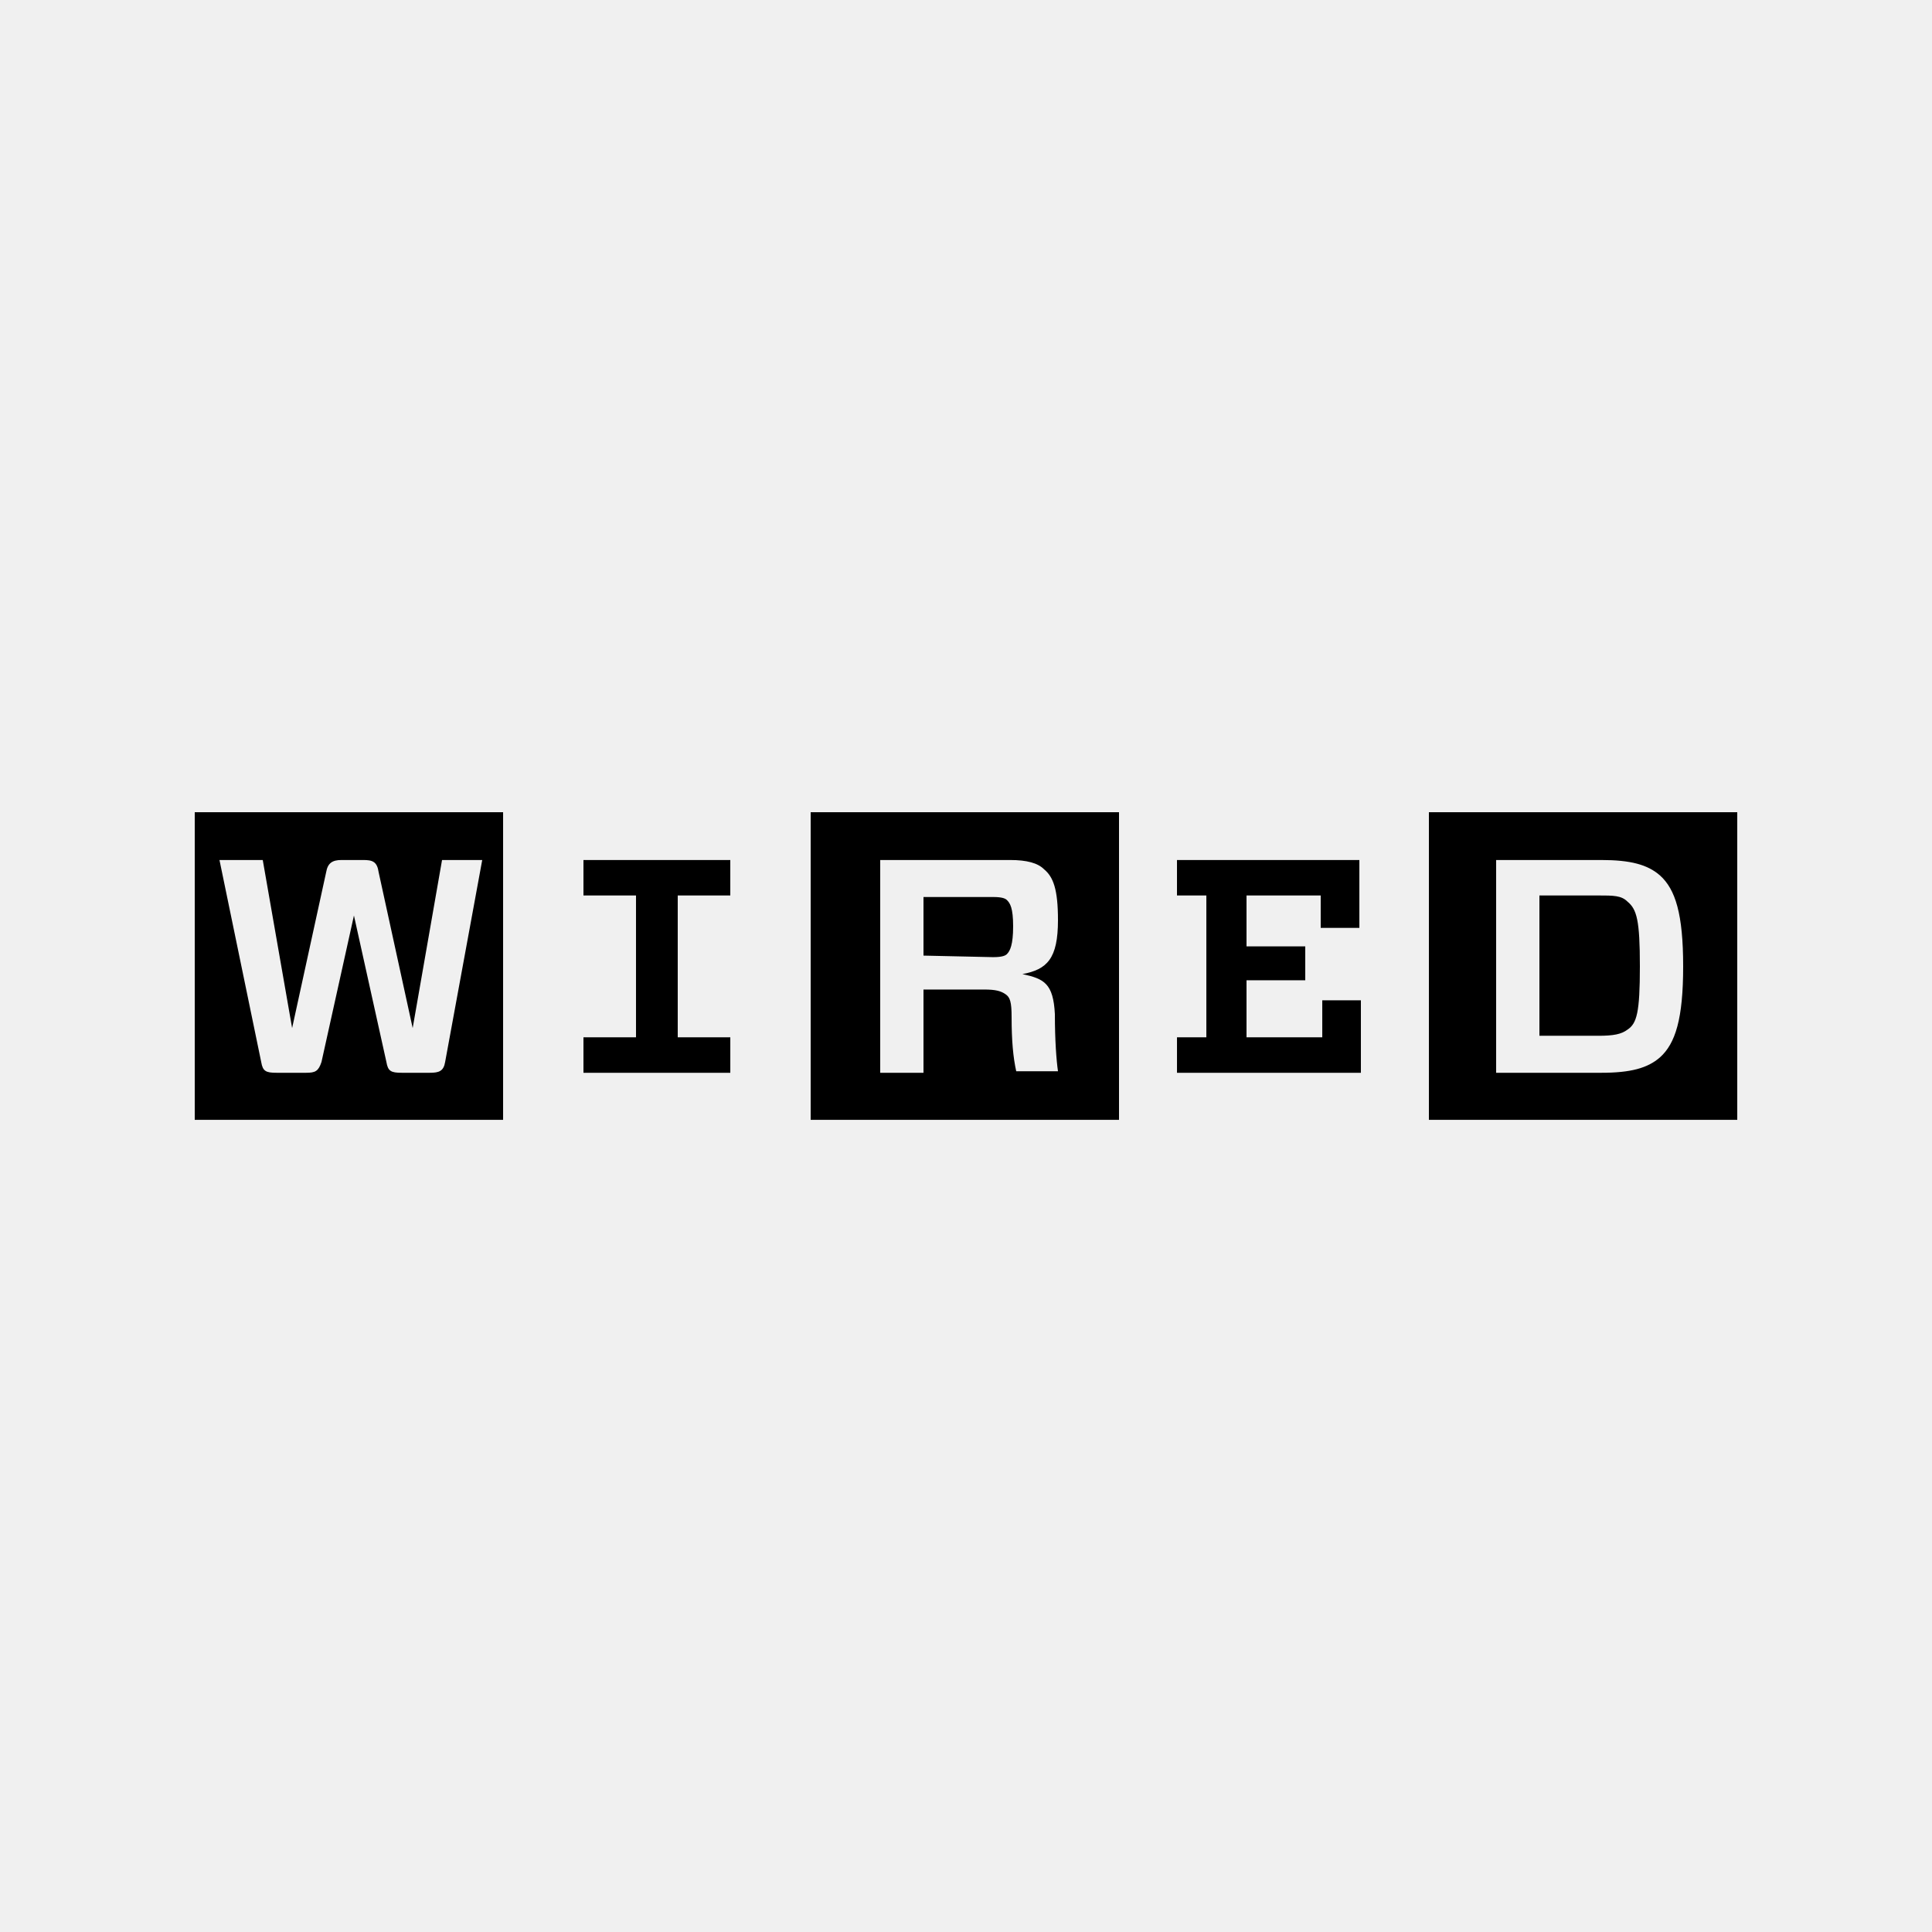
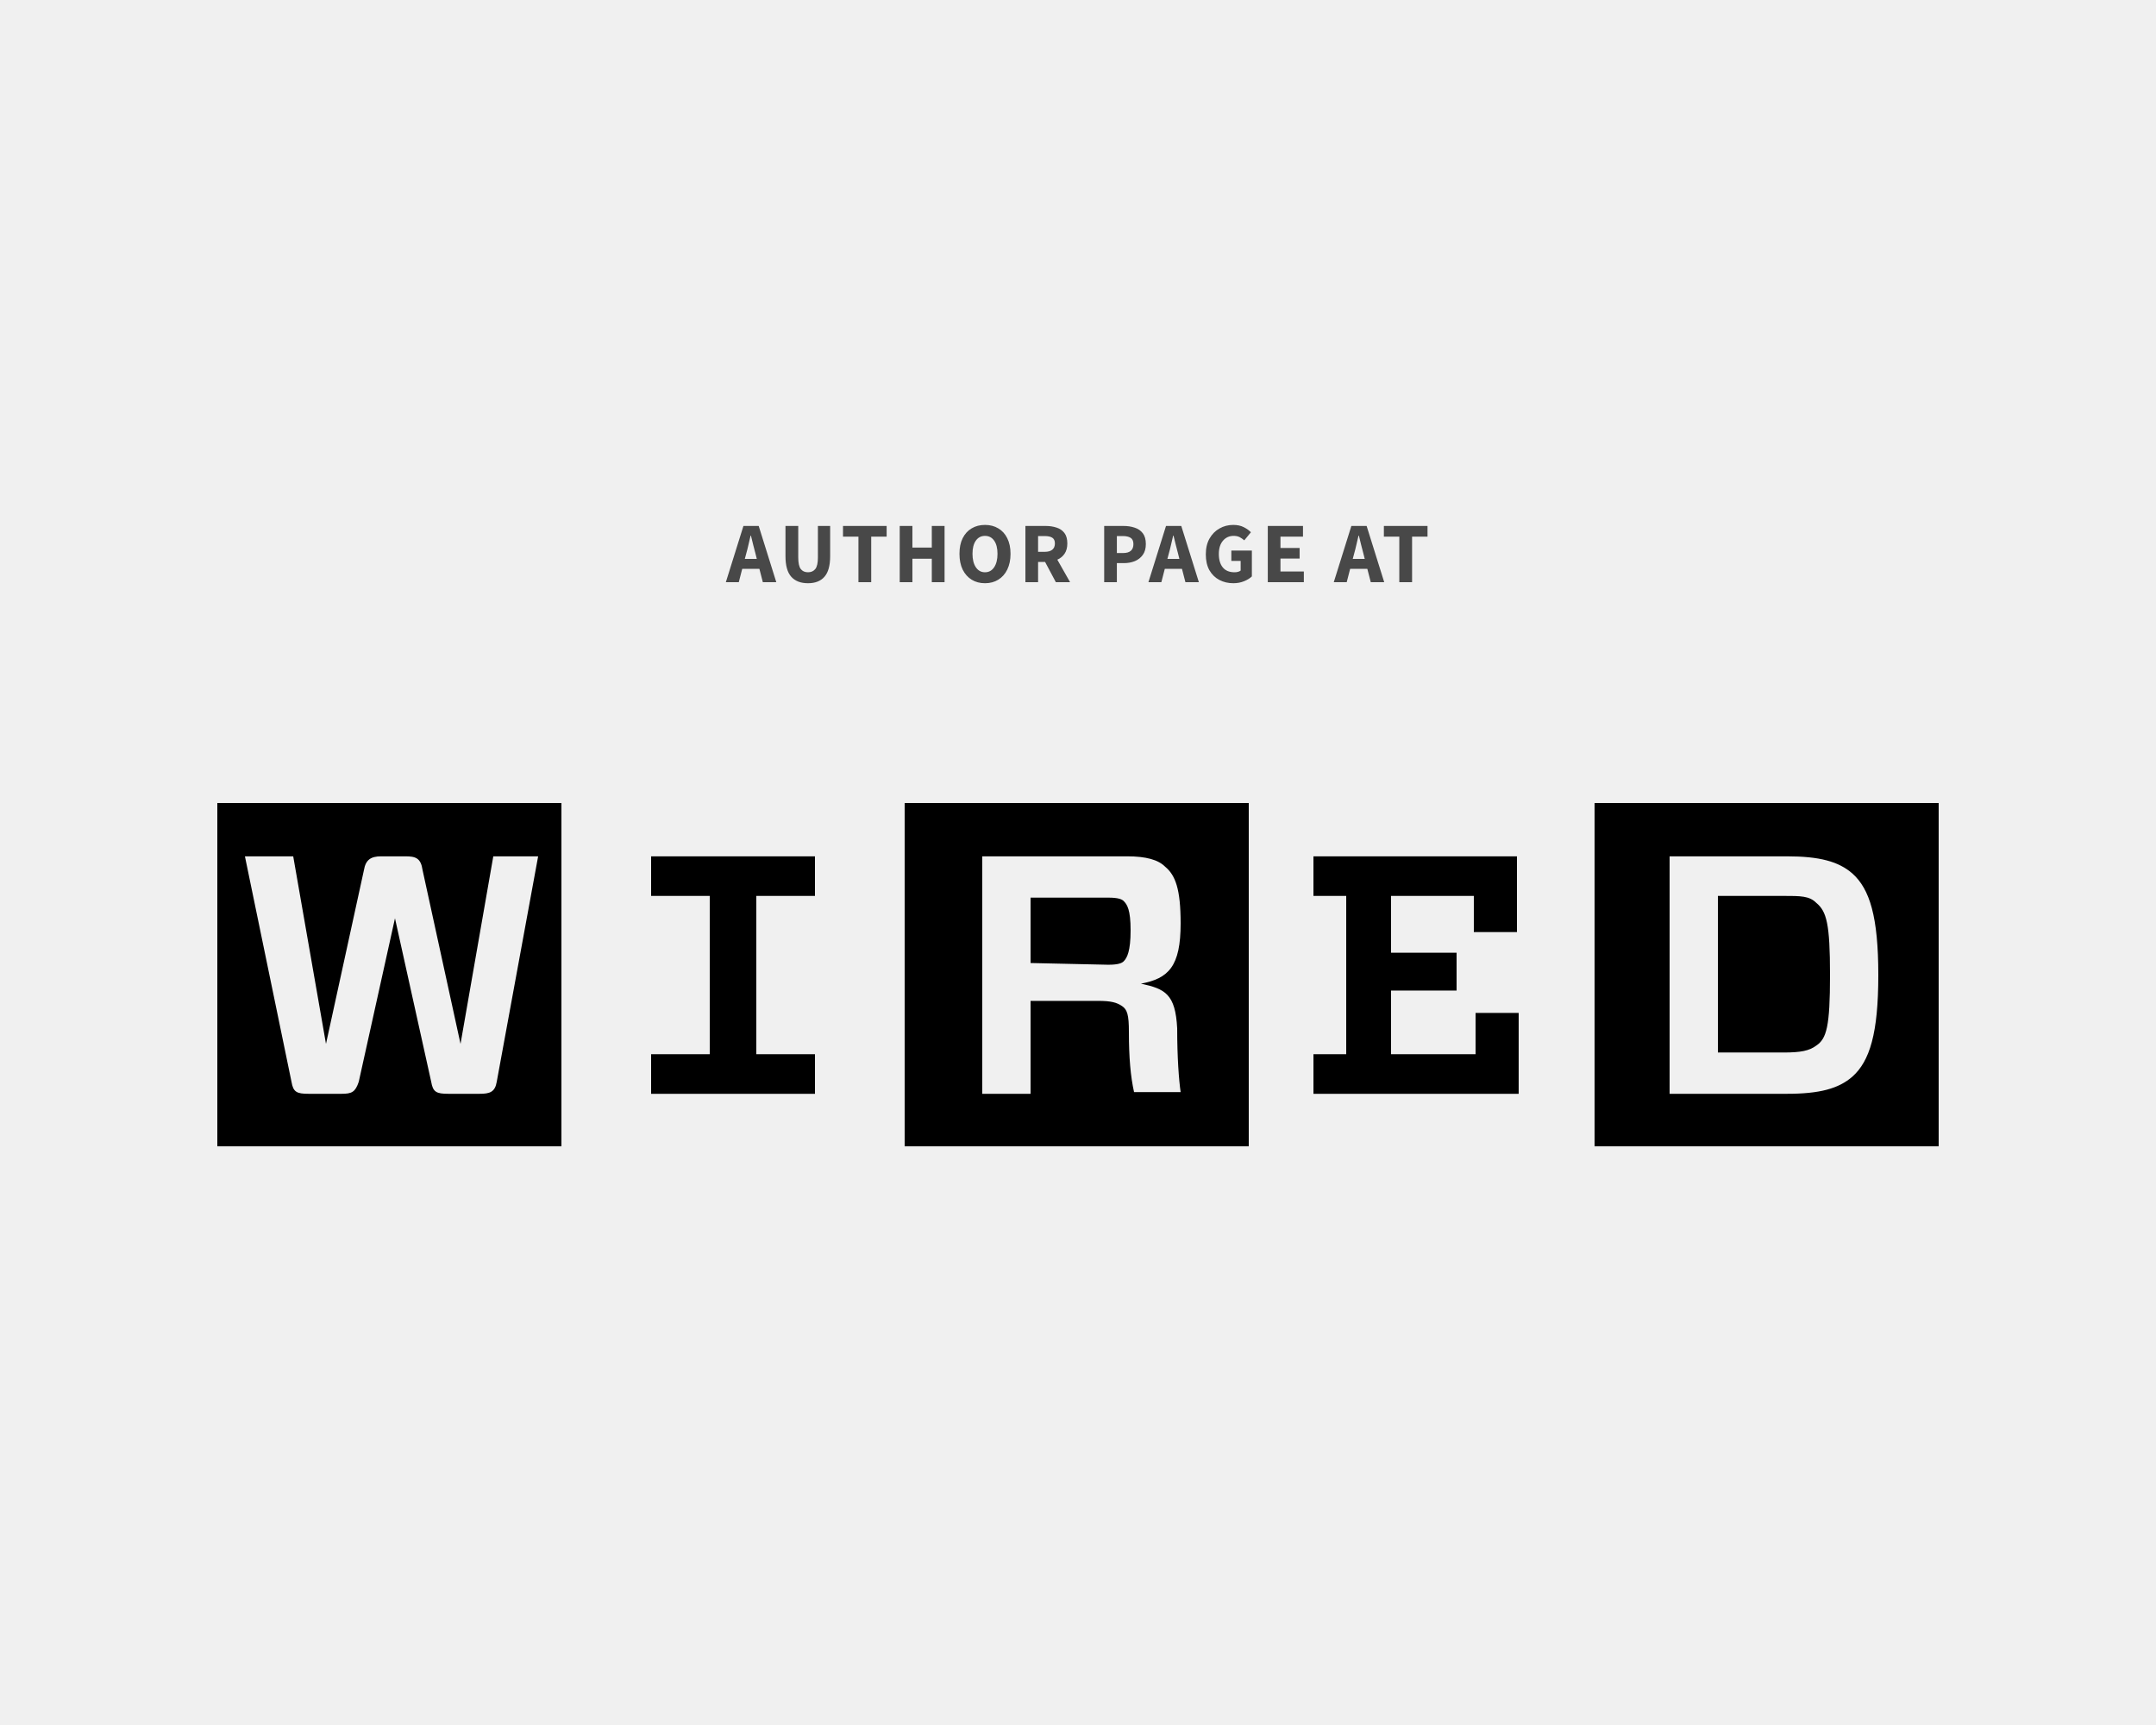
- <svg xmlns="http://www.w3.org/2000/svg" width="500" height="500" viewBox="0 0 500 500" fill="none">
+ <svg xmlns="http://www.w3.org/2000/svg" width="500" height="400" viewBox="0 0 500 400" fill="none">
  <g clip-path="url(#clip0_13_84)">
-     <path d="M387.2 222.569V277.635H414.4C422 277.635 426.4 276.438 429.6 273.645C433.6 270.054 435.6 263.669 435.6 250.102C435.6 236.535 433.6 230.151 429.6 226.56C426.4 223.766 422 222.569 414.4 222.569H387.2ZM424.4 250.102C424.4 262.073 423.6 264.866 421.2 266.463C419.6 267.66 417.6 268.059 413.6 268.059H398.4V231.747H413.6C417.6 231.747 419.6 231.747 421.2 233.343C423.6 235.338 424.4 238.131 424.4 250.102ZM449.6 289.807H369.798V210.2H449.6V289.807ZM304.602 231.747V222.569H351.802V240.127H341.798V231.747H322.598V244.915H337.798V253.694H322.598V268.458H342.202V258.881H352.198V277.635H304.605V268.458H312.202V231.747H304.602ZM261.802 263.27C261.802 269.256 262.198 273.645 262.998 277.236H273.802C273.398 274.443 273.002 269.256 273.002 262.472C272.598 254.492 270.198 253.295 264.598 252.097C270.998 250.9 273.802 248.107 273.802 238.131C273.802 230.151 272.598 226.959 270.198 224.964C268.598 223.367 265.802 222.569 261.398 222.569H227.798V277.635H238.998V256.088H254.602C257.802 256.088 258.998 256.487 260.202 257.285C261.405 258.083 261.802 259.28 261.802 263.27ZM238.998 247.309V232.146H257.002C259.402 232.146 260.202 232.545 260.598 232.944C261.398 233.742 262.198 234.939 262.198 239.728C262.198 244.516 261.398 246.112 260.598 246.91C260.202 247.309 259.402 247.708 257.002 247.708L238.998 247.309ZM289.802 289.807H209.802V210.2H289.6V289.807H289.802ZM189.002 268.458V277.635H150.998V268.458H164.598V231.747H150.998V222.569H188.998V231.747H175.398V268.458H189.002ZM124.8 222.569H114.4L106.8 266.063L98 225.762C97.6 222.968 96.4 222.569 94 222.569H88.4C86 222.569 84.8 223.367 84.4 225.762L75.6 266.063L68 222.569H56.8L67.6 274.842C68 277.236 68.8 277.635 71.6 277.635H79.2C81.6 277.635 82.4 277.236 83.2 274.842L91.6 236.934L100 274.842C100.4 277.236 101.2 277.635 104 277.635H111.2C113.6 277.635 114.8 277.236 115.2 274.842L124.8 222.569ZM130.4 289.807H50.4V210.2H130.202V289.807H130.4Z" fill="black" />
+     <path d="M387.2 198.569V253.635H414.4C422 253.635 426.4 252.438 429.6 249.645C433.6 246.054 435.6 239.669 435.6 226.102C435.6 212.535 433.6 206.151 429.6 202.56C426.4 199.766 422 198.569 414.4 198.569H387.2ZM424.4 226.102C424.4 238.073 423.6 240.866 421.2 242.463C419.6 243.66 417.6 244.059 413.6 244.059H398.4V207.747H413.6C417.6 207.747 419.6 207.747 421.2 209.343C423.6 211.338 424.4 214.131 424.4 226.102ZM449.6 265.807H369.798V186.2H449.6V265.807ZM304.602 207.747V198.569H351.802V216.127H341.798V207.747H322.598V220.915H337.798V229.694H322.598V244.458H342.202V234.881H352.198V253.635H304.605V244.458H312.202V207.747H304.602ZM261.802 239.27C261.802 245.256 262.198 249.645 262.998 253.236H273.802C273.398 250.443 273.002 245.256 273.002 238.472C272.598 230.492 270.198 229.295 264.598 228.097C270.998 226.9 273.802 224.107 273.802 214.131C273.802 206.151 272.598 202.959 270.198 200.964C268.598 199.367 265.802 198.569 261.398 198.569H227.798V253.635H238.998V232.088H254.602C257.802 232.088 258.998 232.487 260.202 233.285C261.405 234.083 261.802 235.28 261.802 239.27ZM238.998 223.309V208.146H257.002C259.402 208.146 260.202 208.545 260.598 208.944C261.398 209.742 262.198 210.939 262.198 215.728C262.198 220.516 261.398 222.112 260.598 222.91C260.202 223.309 259.402 223.708 257.002 223.708L238.998 223.309ZM289.802 265.807H209.802V186.2H289.6V265.807H289.802ZM189.002 244.458V253.635H150.998V244.458H164.598V207.747H150.998V198.569H188.998V207.747H175.398V244.458H189.002ZM124.8 198.569H114.4L106.8 242.063L98 201.762C97.6 198.968 96.4 198.569 94 198.569H88.4C86 198.569 84.8 199.367 84.4 201.762L75.6 242.063L68 198.569H56.8L67.6 250.842C68 253.236 68.8 253.635 71.6 253.635H79.2C81.6 253.635 82.4 253.236 83.2 250.842L91.6 212.934L100 250.842C100.4 253.236 101.2 253.635 104 253.635H111.2C113.6 253.635 114.8 253.236 115.2 250.842L124.8 198.569ZM130.4 265.807H50.4V186.2H130.202V265.807H130.4Z" fill="black" />
  </g>
+   <path opacity="0.7" d="M173.051 128.4L172.731 129.6H175.511L175.211 128.4C175.038 127.747 174.858 127.053 174.671 126.32C174.498 125.587 174.325 124.88 174.151 124.2H174.071C173.911 124.893 173.745 125.607 173.571 126.34C173.411 127.06 173.238 127.747 173.051 128.4ZM168.331 135L172.411 121.96H175.951L180.031 135H176.911L176.111 131.9H172.131L171.331 135H168.331ZM187.381 135.24C185.688 135.24 184.395 134.74 183.501 133.74C182.608 132.74 182.161 131.147 182.161 128.96V121.96H185.121V129.26C185.121 130.54 185.315 131.433 185.701 131.94C186.088 132.447 186.648 132.7 187.381 132.7C188.115 132.7 188.681 132.447 189.081 131.94C189.481 131.433 189.681 130.54 189.681 129.26V121.96H192.521V128.96C192.521 131.147 192.081 132.74 191.201 133.74C190.335 134.74 189.061 135.24 187.381 135.24ZM199.082 135V124.44H195.502V121.96H205.622V124.44H202.042V135H199.082ZM208.655 135V121.96H211.595V126.98H216.095V121.96H219.055V135H216.095V129.56H211.595V135H208.655ZM228.432 135.24C227.258 135.24 226.225 134.967 225.332 134.42C224.452 133.873 223.758 133.093 223.252 132.08C222.758 131.053 222.512 129.833 222.512 128.42C222.512 126.993 222.758 125.787 223.252 124.8C223.758 123.8 224.452 123.04 225.332 122.52C226.225 121.987 227.258 121.72 228.432 121.72C229.605 121.72 230.632 121.987 231.512 122.52C232.405 123.04 233.098 123.8 233.592 124.8C234.098 125.8 234.352 127.007 234.352 128.42C234.352 129.833 234.098 131.053 233.592 132.08C233.098 133.093 232.405 133.873 231.512 134.42C230.632 134.967 229.605 135.24 228.432 135.24ZM228.432 132.7C229.325 132.7 230.032 132.313 230.552 131.54C231.072 130.767 231.332 129.727 231.332 128.42C231.332 127.113 231.072 126.093 230.552 125.36C230.032 124.627 229.325 124.26 228.432 124.26C227.538 124.26 226.832 124.627 226.312 125.36C225.792 126.093 225.532 127.113 225.532 128.42C225.532 129.727 225.792 130.767 226.312 131.54C226.832 132.313 227.538 132.7 228.432 132.7ZM237.804 135V121.96H242.504C243.424 121.96 244.264 122.087 245.024 122.34C245.784 122.58 246.39 122.993 246.844 123.58C247.297 124.167 247.524 124.98 247.524 126.02C247.524 126.98 247.31 127.773 246.884 128.4C246.47 129.013 245.91 129.473 245.204 129.78L248.164 135H244.864L242.364 130.3H240.744V135H237.804ZM240.744 127.96H242.264C243.037 127.96 243.624 127.8 244.024 127.48C244.437 127.147 244.644 126.66 244.644 126.02C244.644 125.38 244.437 124.933 244.024 124.68C243.624 124.427 243.037 124.3 242.264 124.3H240.744V127.96ZM256.073 135V121.96H260.553C261.513 121.96 262.38 122.093 263.153 122.36C263.94 122.613 264.567 123.047 265.033 123.66C265.5 124.273 265.733 125.107 265.733 126.16C265.733 127.173 265.5 128.007 265.033 128.66C264.567 129.313 263.947 129.8 263.173 130.12C262.4 130.427 261.553 130.58 260.633 130.58H259.013V135H256.073ZM259.013 128.24H260.453C262.053 128.24 262.853 127.547 262.853 126.16C262.853 125.48 262.64 125 262.213 124.72C261.787 124.44 261.173 124.3 260.373 124.3H259.013V128.24ZM271.051 128.4L270.731 129.6H273.511L273.211 128.4C273.038 127.747 272.858 127.053 272.671 126.32C272.498 125.587 272.325 124.88 272.151 124.2H272.071C271.911 124.893 271.745 125.607 271.571 126.34C271.411 127.06 271.238 127.747 271.051 128.4ZM266.331 135L270.411 121.96H273.951L278.031 135H274.911L274.111 131.9H270.131L269.331 135H266.331ZM286.021 135.24C284.834 135.24 283.754 134.987 282.781 134.48C281.821 133.973 281.054 133.227 280.481 132.24C279.921 131.24 279.641 130.013 279.641 128.56C279.641 127.12 279.927 125.893 280.501 124.88C281.087 123.853 281.861 123.073 282.821 122.54C283.781 121.993 284.841 121.72 286.001 121.72C286.947 121.72 287.761 121.893 288.441 122.24C289.121 122.587 289.674 122.98 290.101 123.42L288.561 125.3C288.227 125.007 287.874 124.76 287.501 124.56C287.127 124.36 286.661 124.26 286.101 124.26C285.087 124.26 284.261 124.633 283.621 125.38C282.981 126.127 282.661 127.153 282.661 128.46C282.661 129.793 282.967 130.833 283.581 131.58C284.194 132.327 285.107 132.7 286.321 132.7C286.587 132.7 286.847 132.667 287.101 132.6C287.354 132.533 287.561 132.433 287.721 132.3V130.06H285.561V127.66H290.321V133.66C289.867 134.1 289.261 134.473 288.501 134.78C287.754 135.087 286.927 135.24 286.021 135.24ZM294.015 135V121.96H302.175V124.44H296.955V127.06H301.395V129.52H296.955V132.52H302.375V135H294.015ZM314.036 128.4L313.716 129.6H316.496L316.196 128.4C316.022 127.747 315.842 127.053 315.656 126.32C315.482 125.587 315.309 124.88 315.136 124.2H315.056C314.896 124.893 314.729 125.607 314.556 126.34C314.396 127.06 314.222 127.747 314.036 128.4ZM309.316 135L313.396 121.96H316.936L321.016 135H317.896L317.096 131.9H313.116L312.316 135H309.316ZM324.516 135V124.44H320.936V121.96H331.056V124.44H327.476V135H324.516Z" fill="black" />
  <defs>
    <clipPath id="clip0_13_84">
-       <rect width="400" height="80" fill="white" transform="translate(50 210)" />
+       <rect width="400" height="80" fill="white" transform="translate(50 186)" />
    </clipPath>
  </defs>
</svg>
